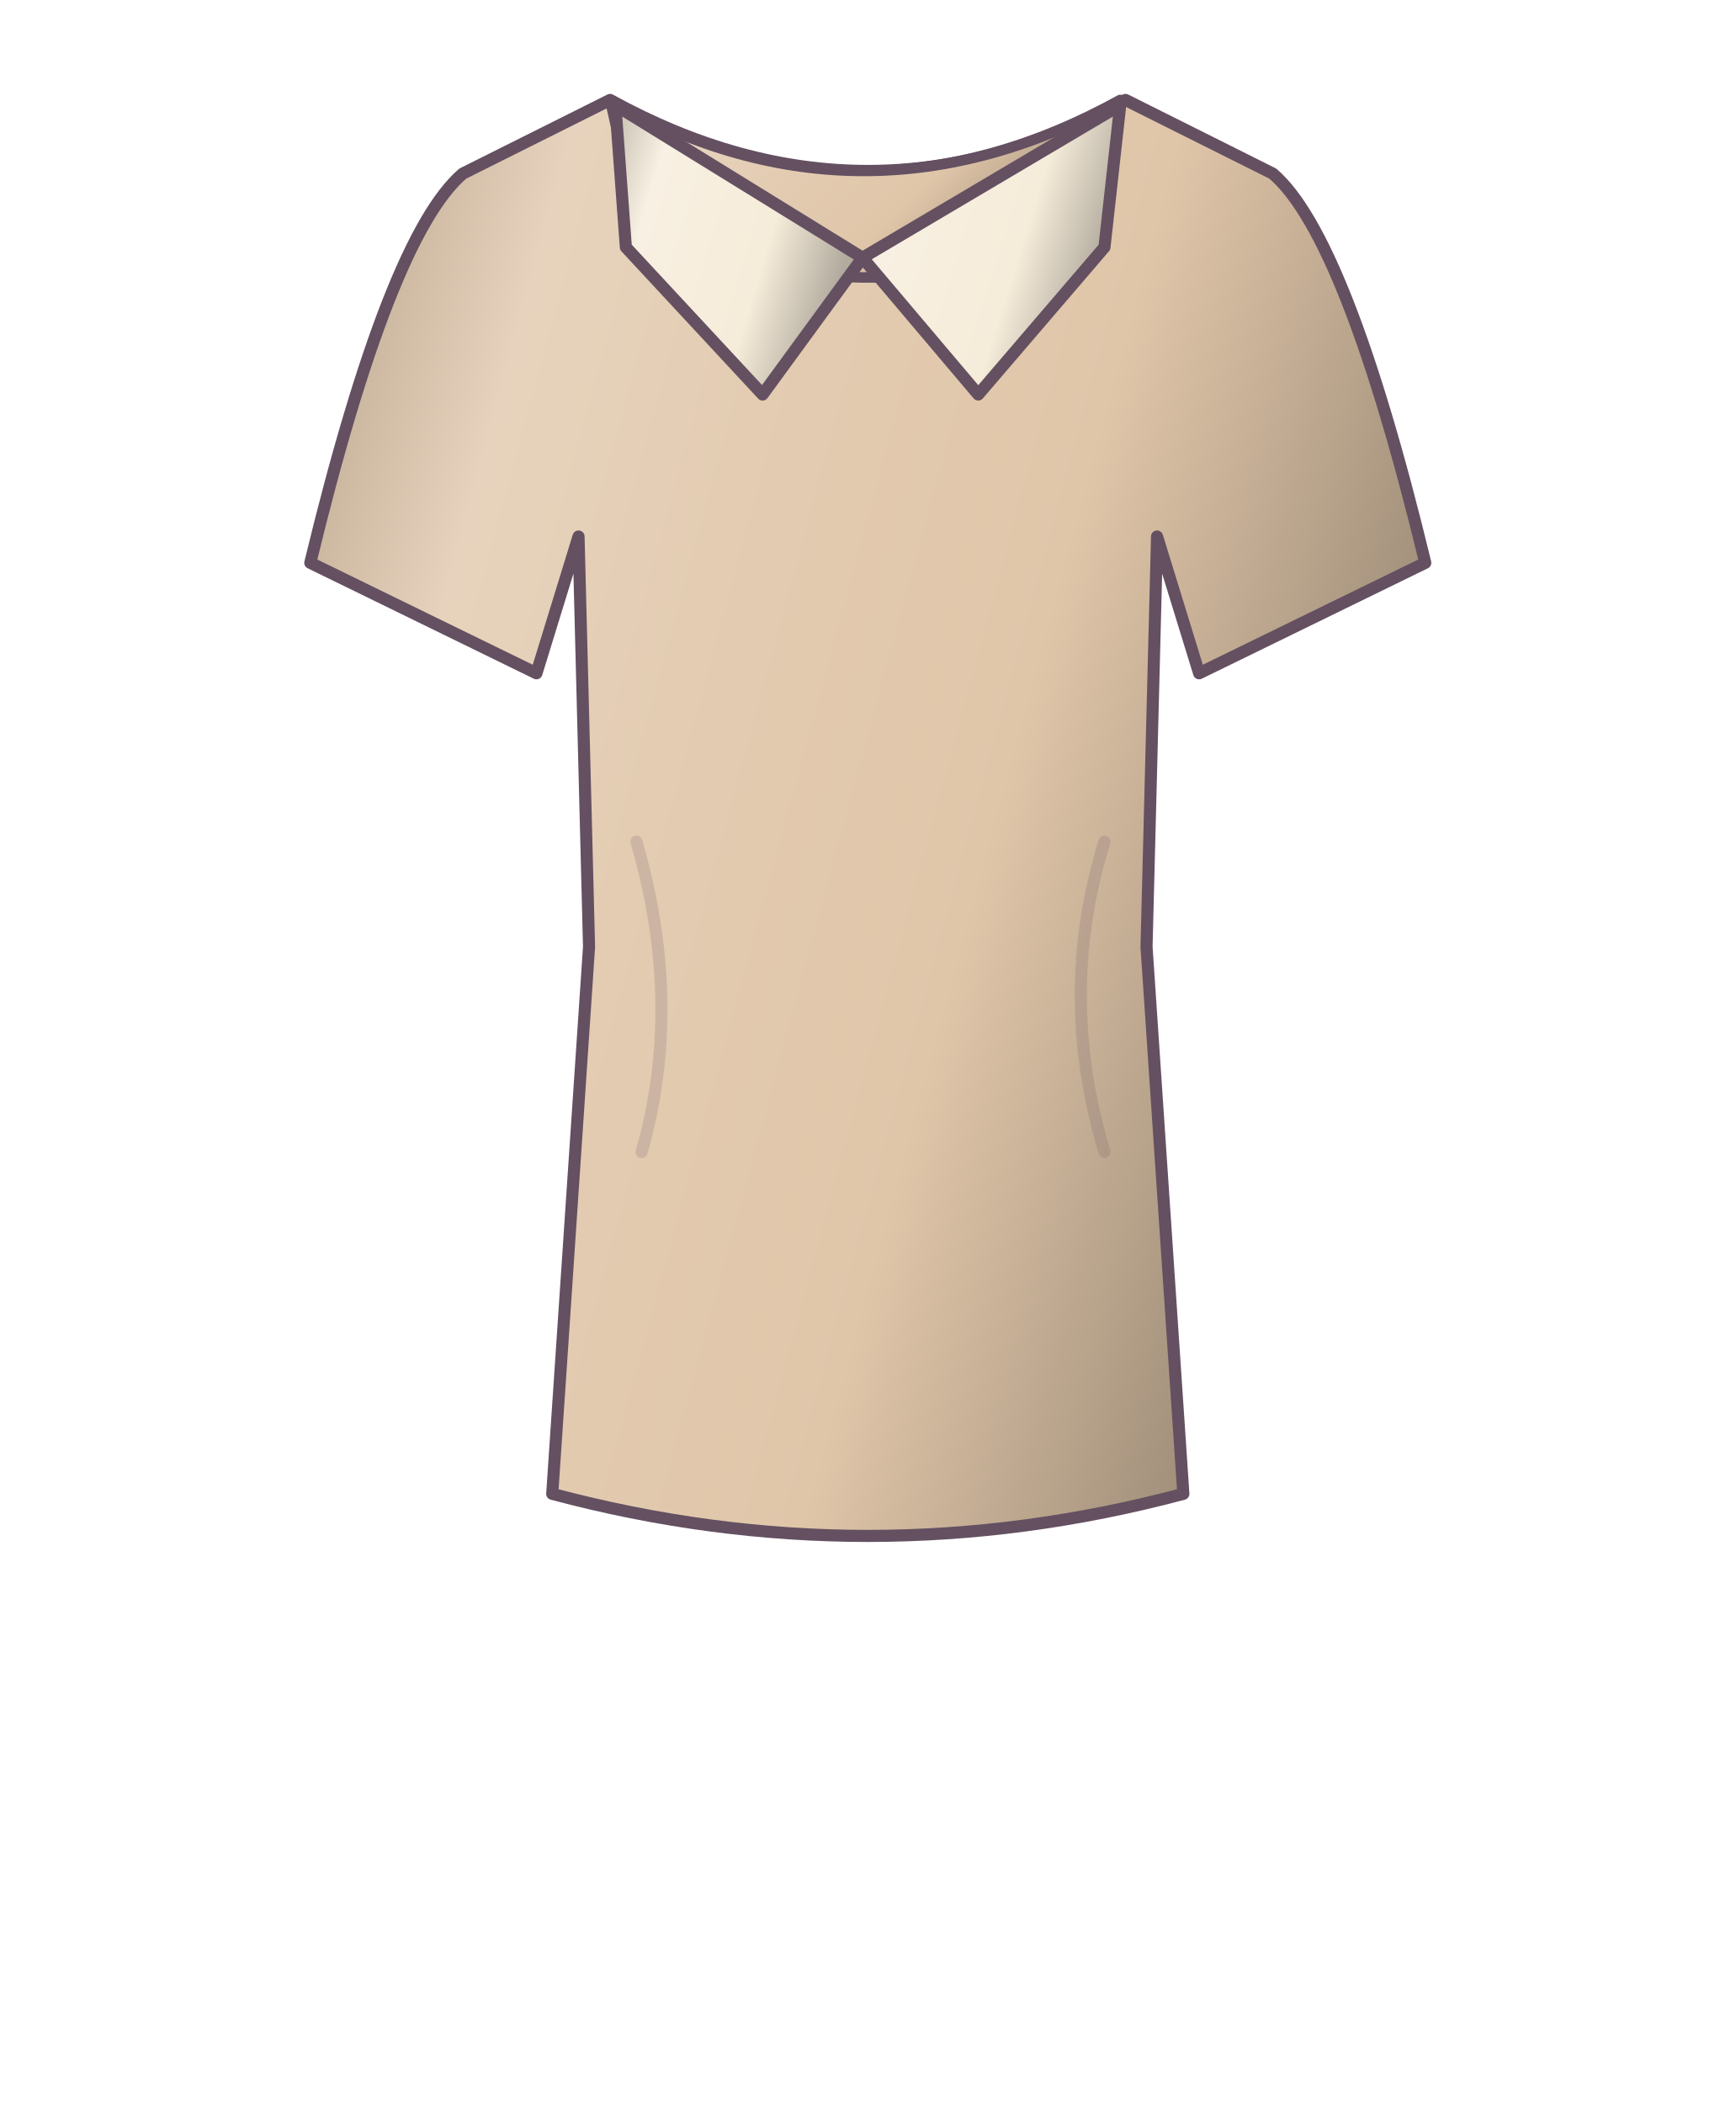
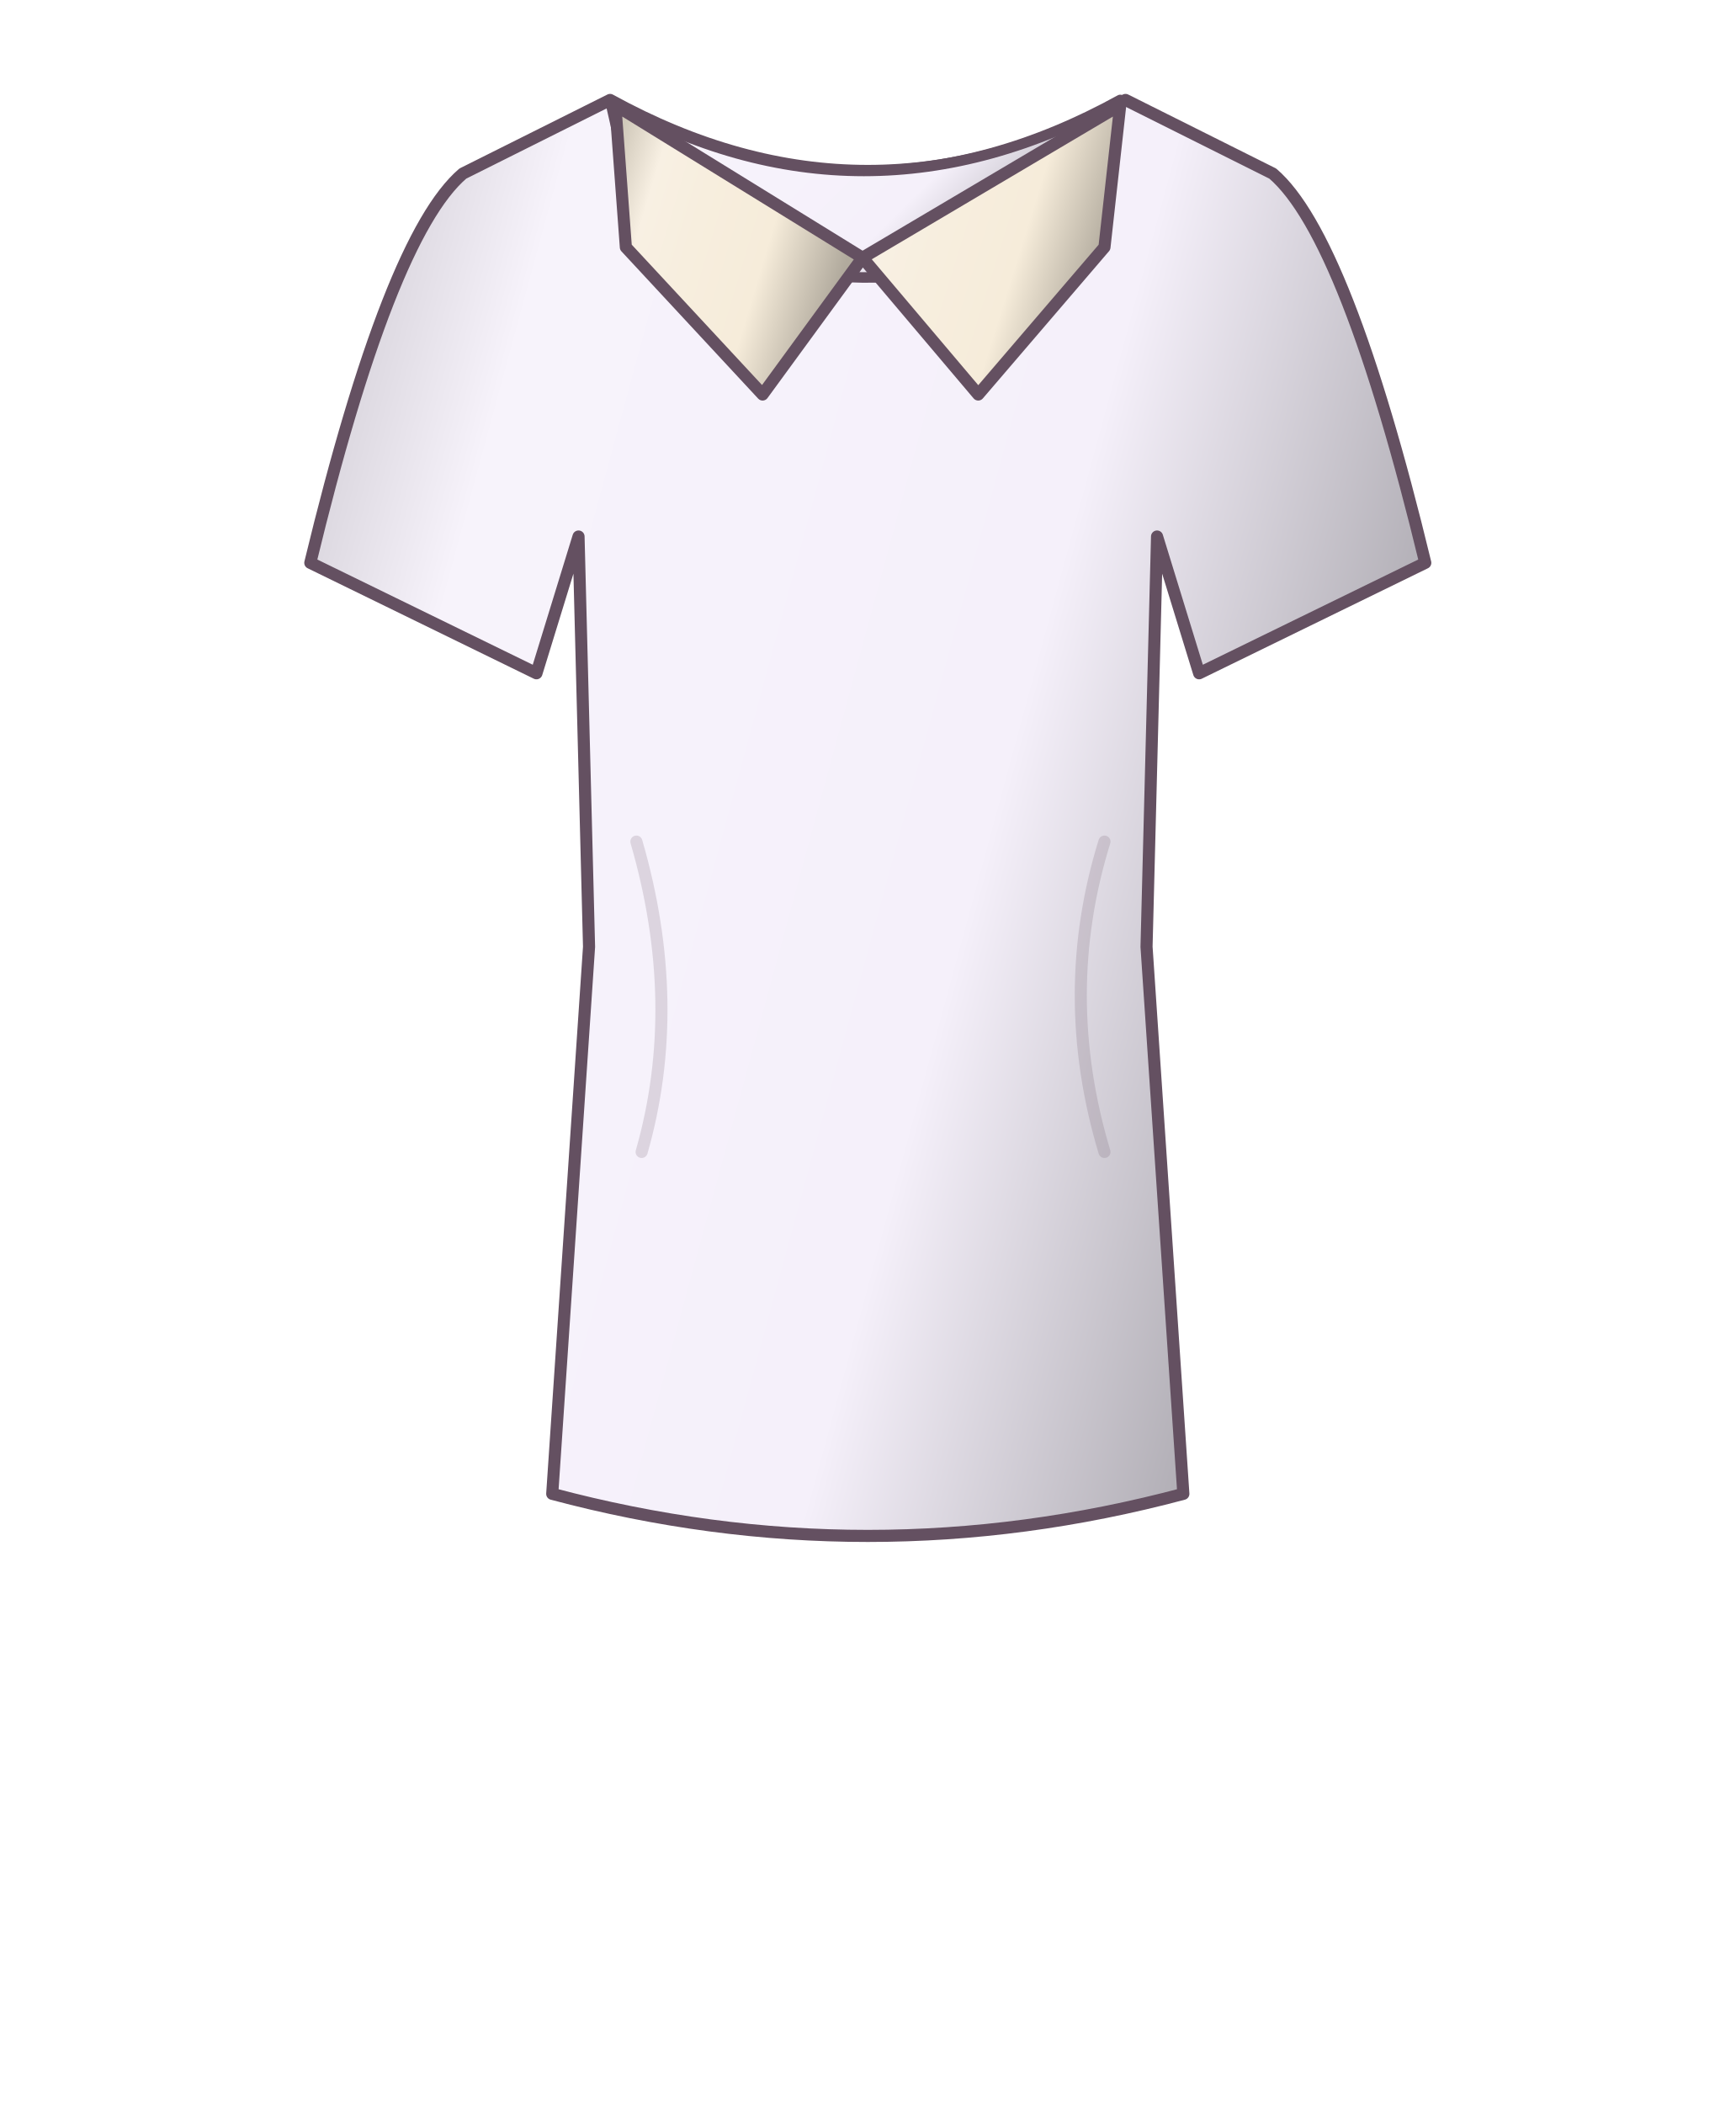
<svg xmlns="http://www.w3.org/2000/svg" width="330" height="400" viewBox="195 330 330 400" fill="none">
  <defs>
-     <linearGradient id="m132q6vw-0" x1="0" y1="0" x2="1" y2=".35">
-       <stop stop-color="#b39e87" />
-       <stop offset=".22" stop-color="#e7d3bd" />
-       <stop offset=".42" stop-color="#e3ccb2" />
-       <stop offset=".7" stop-color="#e0c6a9" />
-       <stop offset="1" stop-color="#a18f7a" />
+     <linearGradient id="mvh7ay4-0" x1="0" y1="0" x2="1" y2=".35">
+       <stop stop-color="#c4c0c8" />
+       <stop offset=".22" stop-color="#f7f3fb" />
+       <stop offset=".42" stop-color="#f6f2fb" />
+       <stop offset=".7" stop-color="#f5f0fa" />
+       <stop offset="1" stop-color="#b0adb4" />
    </linearGradient>
-     <linearGradient id="m132q6vw-1" x1="0" y1="0" x2="1" y2=".35">
+     <linearGradient id="mvh7ay4-1" x1="0" y1="0" x2="1" y2=".35">
      <stop stop-color="#c5bdae" />
      <stop offset=".22" stop-color="#f8f0e3" />
      <stop offset=".42" stop-color="#f7eede" />
      <stop offset=".7" stop-color="#f6ecda" />
      <stop offset="1" stop-color="#b1aa9d" />
    </linearGradient>
  </defs>
  <g stroke="#645061" stroke-width="2.3" stroke-linecap="round" stroke-linejoin="round">
-     <path d="M311 349 L283 363 Q269 375 254 437 L297 458 L305 432 L307 510 L300 614 Q360 630 420 614 L413 510 L415 432 L423 458 L466 437 Q451 375 437 363 L409 349 Q360 376 311 349Z" fill="url(#m132q6vw-0)" />
-     <path d="M311 349 Q359 376 408 349 L402 372 Q359 394 316 371Z" fill="url(#m132q6vw-0)" stroke-width="2" />
-     <path d="M312 350 L359 379 L340 405 L314 377Z" fill="url(#m132q6vw-1)" />
-     <path d="M408 350 L359 379 L381 405 L405 377Z" fill="url(#m132q6vw-1)" />
+     <path d="M311 349 L283 363 Q269 375 254 437 L297 458 L305 432 L307 510 L300 614 Q360 630 420 614 L413 510 L415 432 L423 458 L466 437 Q451 375 437 363 L409 349 Q360 376 311 349Z" fill="url(#mvh7ay4-0)" />
+     <path d="M311 349 Q359 376 408 349 L402 372 Q359 394 316 371Z" fill="url(#mvh7ay4-0)" stroke-width="2" />
+     <path d="M312 350 L359 379 L340 405 L314 377Z" fill="url(#mvh7ay4-1)" />
+     <path d="M408 350 L359 379 L381 405 L405 377Z" fill="url(#mvh7ay4-1)" />
    <path d="M316 490 Q325 521 317 549 M405 490 Q396 519 405 549" stroke="#645061" opacity="0.18" />
  </g>
</svg>
